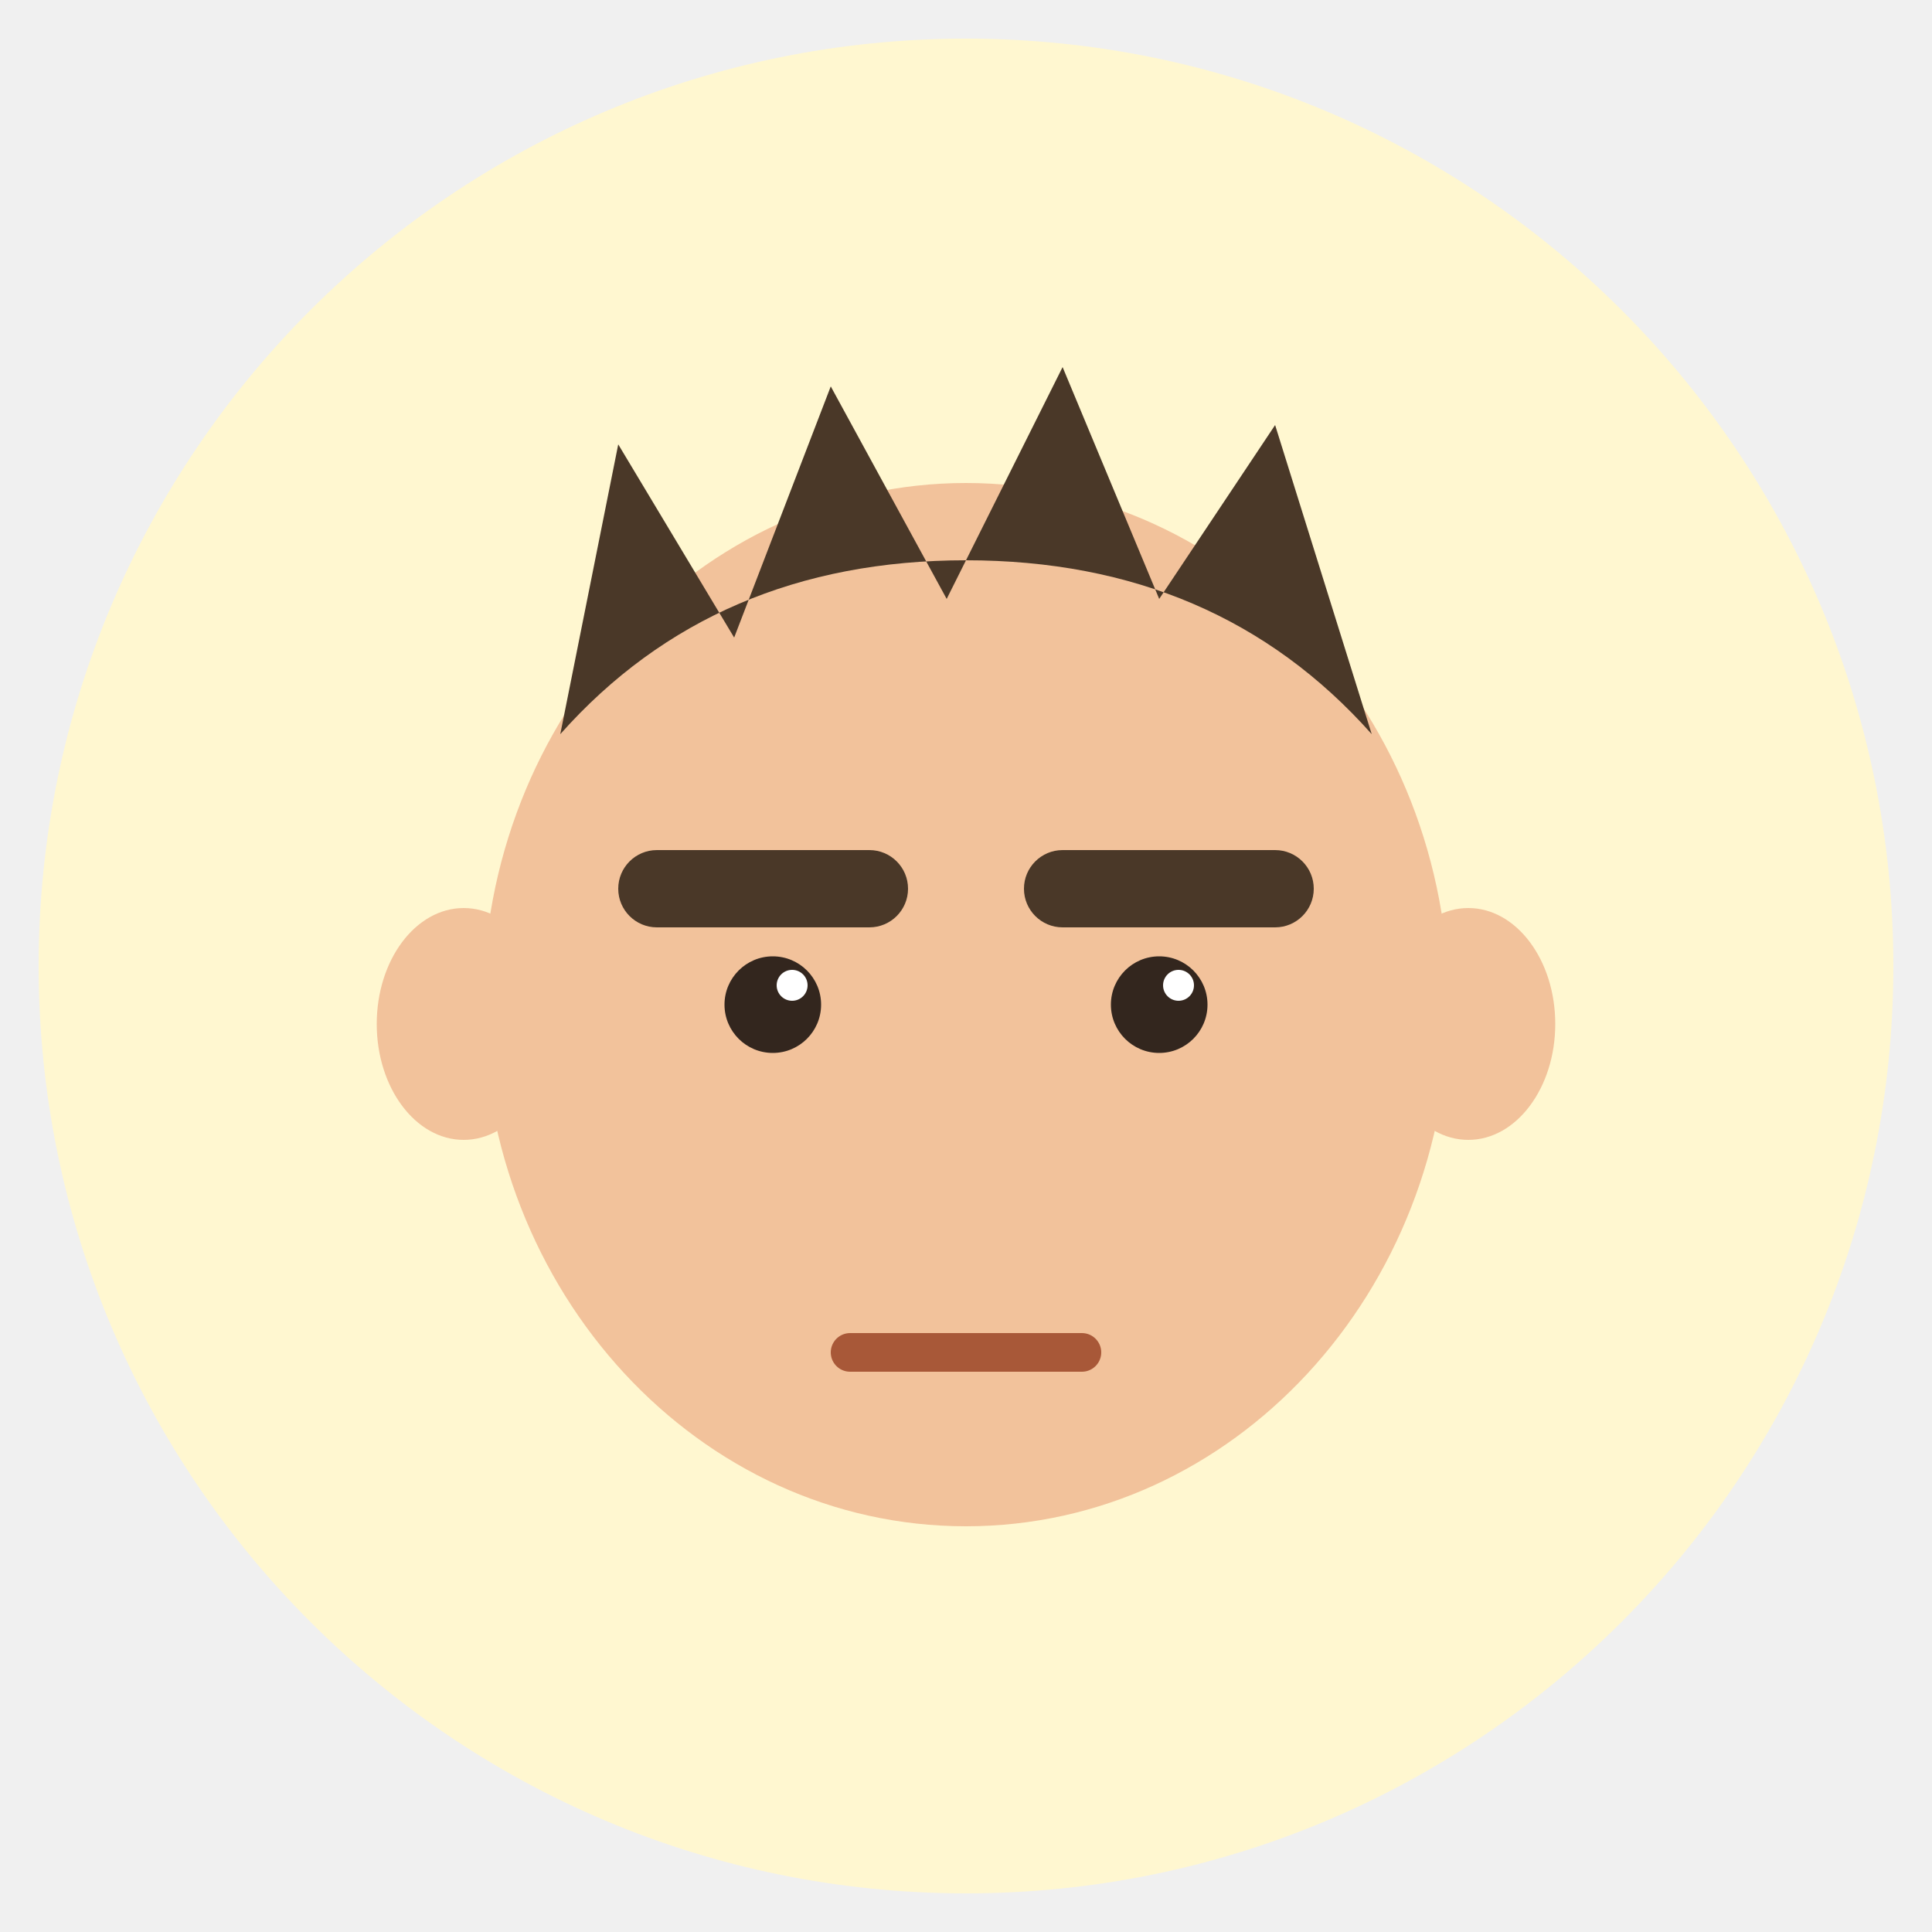
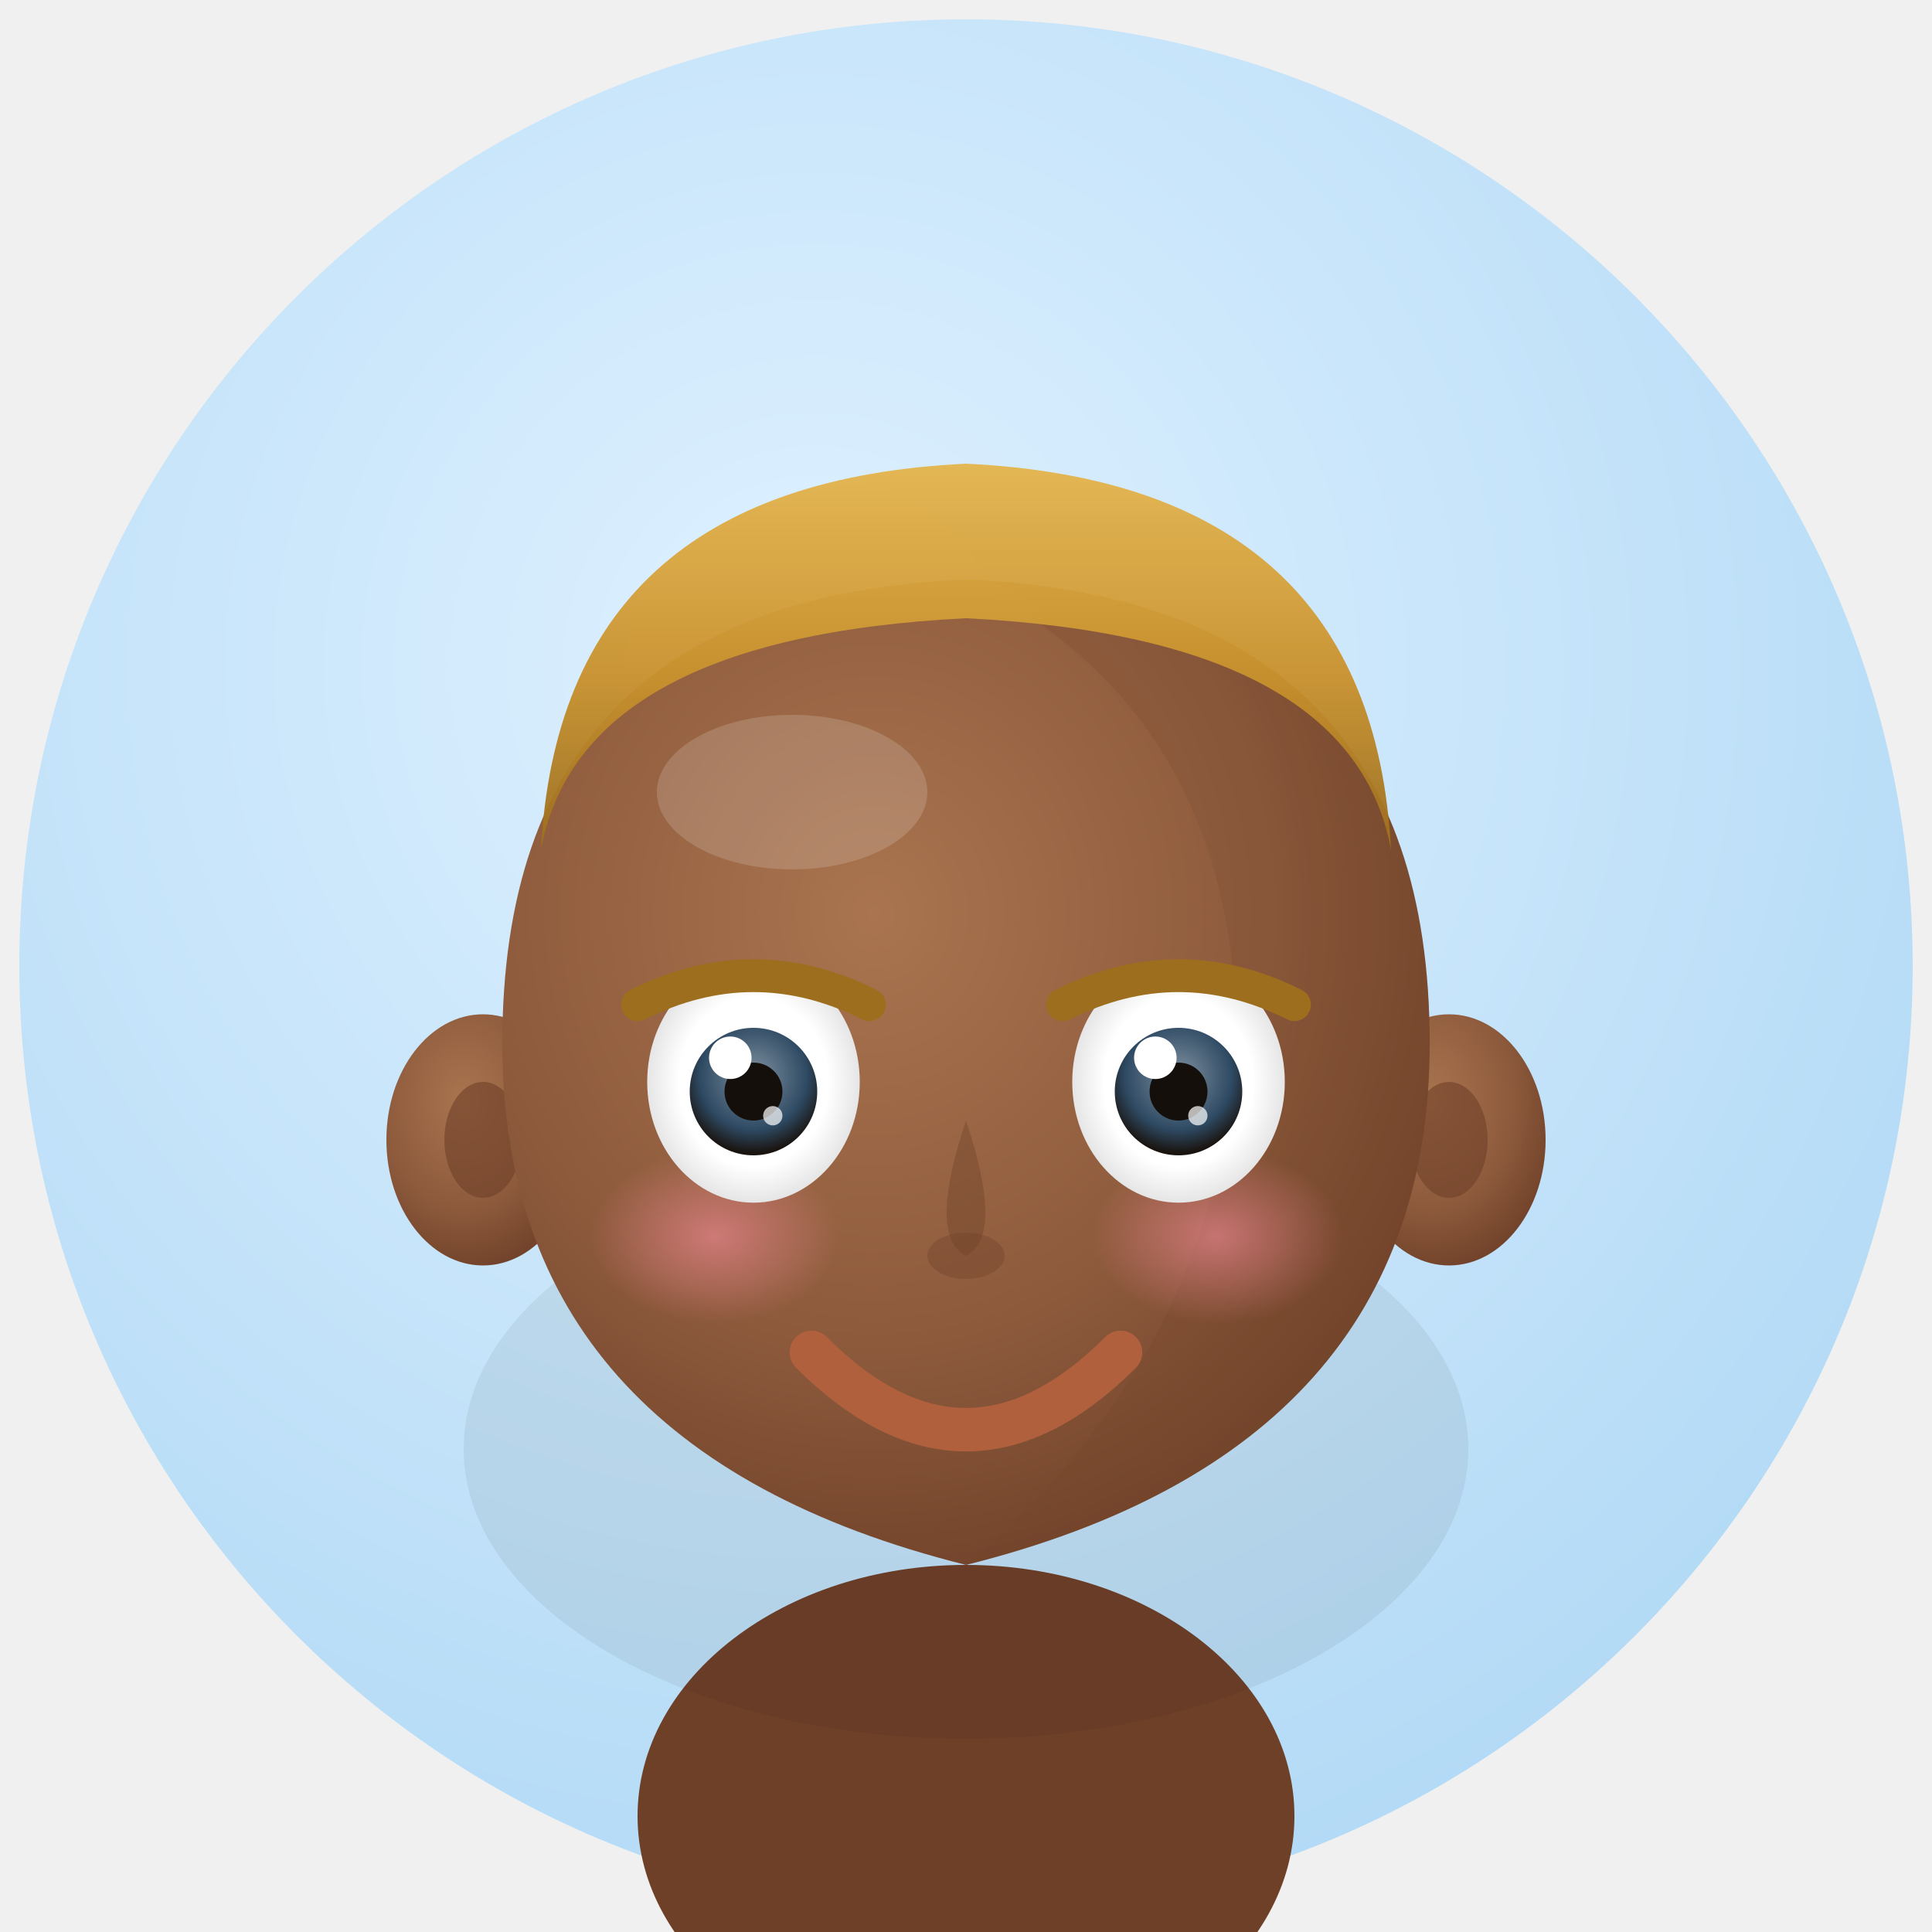
<svg xmlns="http://www.w3.org/2000/svg" viewBox="0 0 200 200">
-   <circle cx="100" cy="100" r="96" fill="#FFF7D0" />
-   <ellipse cx="100" cy="104" rx="50" ry="54" fill="#F2C29B" />
-   <ellipse cx="48" cy="106" rx="9" ry="12" fill="#F2C29B" />
-   <ellipse cx="152" cy="106" rx="9" ry="12" fill="#F2C29B" />
-   <path d="M58 76 L64 46 L76 66 L86 40 L98 62 L110 38 L120 62 L132 44 L142 76 Q126 58 100 58 Q74 58 58 76 Z" fill="#4A3828" />
-   <circle cx="80" cy="104" r="5" fill="#33261E" />
-   <circle cx="120" cy="104" r="5" fill="#33261E" />
-   <circle cx="82" cy="102" r="1.6" fill="#FFFFFF" />
-   <circle cx="122" cy="102" r="1.6" fill="#FFFFFF" />
-   <rect x="64" y="88" width="30" height="8" rx="4" fill="#4A3828" />
-   <rect x="106" y="88" width="30" height="8" rx="4" fill="#4A3828" />
-   <path d="M88 140 L112 140" stroke="#A85838" stroke-width="4" stroke-linecap="round" />
+   <defs>
+     <radialGradient id="bg5" cx="42%" cy="34%" r="75%">
+       <stop offset="0%" stop-color="#DFF1FF" />
+       <stop offset="100%" stop-color="#AFD8F5" />
+     </radialGradient>
+     <radialGradient id="skin5" cx="40%" cy="34%" r="72%">
+       <stop offset="0%" stop-color="#A9744F" />
+       <stop offset="60%" stop-color="#8D5A3C" />
+       <stop offset="100%" stop-color="#6E4028" />
+     </radialGradient>
+     <linearGradient id="hair5" x1="0" y1="0" x2="0" y2="1">
+       <stop offset="0%" stop-color="#E5B54E" />
+       <stop offset="55%" stop-color="#C9922E" />
+       <stop offset="100%" stop-color="#9C6E1E" />
+     </linearGradient>
+     <linearGradient id="hairD5" x1="0" y1="0" x2="0" y2="1">
+       <stop offset="0%" stop-color="#C9922E" />
+       <stop offset="100%" stop-color="#9C6E1E" />
+     </linearGradient>
+     <linearGradient id="hairL5" x1="0" y1="0" x2="0" y2="1">
+       <stop offset="0%" stop-color="#E5B54E" />
+       <stop offset="100%" stop-color="#C9922E" />
+     </linearGradient>
+     <radialGradient id="cheek5" cx="50%" cy="50%" r="50%">
+       <stop offset="0%" stop-color="#FF8FA3" stop-opacity="0.55" />
+       <stop offset="100%" stop-color="#FF8FA3" stop-opacity="0" />
+     </radialGradient>
+     <radialGradient id="iris5" cx="50%" cy="38%" r="60%">
+       <stop offset="0%" stop-color="#2E4A63" stop-opacity="0.6" />
+       <stop offset="70%" stop-color="#2E4A63" />
+       <stop offset="100%" stop-color="#1a1410" />
+     </radialGradient>
+     <radialGradient id="vig5" cx="50%" cy="50%" r="50%">
+       <stop offset="70%" stop-color="#000000" stop-opacity="0" />
+       <stop offset="100%" stop-color="#000000" stop-opacity="0.10" />
+     </radialGradient>
+   </defs>
+   <circle cx="100" cy="100" r="98" fill="url(#bg5)" />
+   <ellipse cx="100" cy="188" rx="34" ry="26" fill="#6E4028" />
+   <ellipse cx="100" cy="150" rx="52" ry="30" fill="#000000" opacity="0.06" />
+   <ellipse cx="50" cy="118" rx="10" ry="13" fill="url(#skin5)" />
+   <ellipse cx="150" cy="118" rx="10" ry="13" fill="url(#skin5)" />
+   <ellipse cx="50" cy="118" rx="4" ry="6" fill="#6E4028" opacity="0.6" />
+   <ellipse cx="150" cy="118" rx="4" ry="6" fill="#6E4028" opacity="0.6" />
+   <path d="M52 108 Q52 62 100 60 Q148 62 148 108 Q148 150 100 162 Q52 150 52 108 Z" fill="url(#skin5)" />
+   <path d="M100 60 Q148 62 148 108 Q148 150 100 162 Q126 140 128 108 Q128 74 100 60 Z" fill="#6E4028" opacity="0.18" />
+   <path d="M56 88 Q58 50 100 48 Q142 50 144 88 Q140 66 100 64 Q60 66 56 88 Z" fill="url(#hair5)" opacity="0.96" />
+   <ellipse cx="74" cy="128" rx="13" ry="9" fill="url(#cheek5)" />
+   <ellipse cx="126" cy="128" rx="13" ry="9" fill="url(#cheek5)" />
+   <path d="M100 116 Q96 128 100 130 Q104 128 100 116" fill="#6E4028" opacity="0.4" />
+   <ellipse cx="100" cy="130" rx="4" ry="2.4" fill="#6E4028" opacity="0.35" />
+   <ellipse cx="78" cy="112" rx="11" ry="12.5" fill="#ffffff" />
+   <ellipse cx="78" cy="112" rx="11" ry="12.5" fill="url(#vig5)" />
+   <circle cx="78" cy="113" r="6.6" fill="url(#iris5)" />
+   <circle cx="78" cy="113" r="3" fill="#140f0b" />
+   <circle cx="75.6" cy="109.5" r="2.2" fill="#ffffff" />
+   <circle cx="80" cy="115.5" r="1" fill="#ffffff" opacity="0.7" />
+   <path d="M66 104 Q78 98 90 104" fill="none" stroke="#9C6E1E" stroke-width="3.4" stroke-linecap="round" />
+   <ellipse cx="122" cy="112" rx="11" ry="12.5" fill="#ffffff" />
+   <ellipse cx="122" cy="112" rx="11" ry="12.5" fill="url(#vig5)" />
+   <circle cx="122" cy="113" r="6.6" fill="url(#iris5)" />
+   <circle cx="122" cy="113" r="3" fill="#140f0b" />
+   <circle cx="119.6" cy="109.5" r="2.2" fill="#ffffff" />
+   <circle cx="124" cy="115.5" r="1" fill="#ffffff" opacity="0.7" />
+   <path d="M110 104 Q122 98 134 104" fill="none" stroke="#9C6E1E" stroke-width="3.4" stroke-linecap="round" />
+   <path d="M84 140 Q100 156 116 140" fill="none" stroke="#B0603C" stroke-width="4.5" stroke-linecap="round" />
+   <ellipse cx="82" cy="82" rx="14" ry="8" fill="#ffffff" opacity="0.16" />
</svg>
